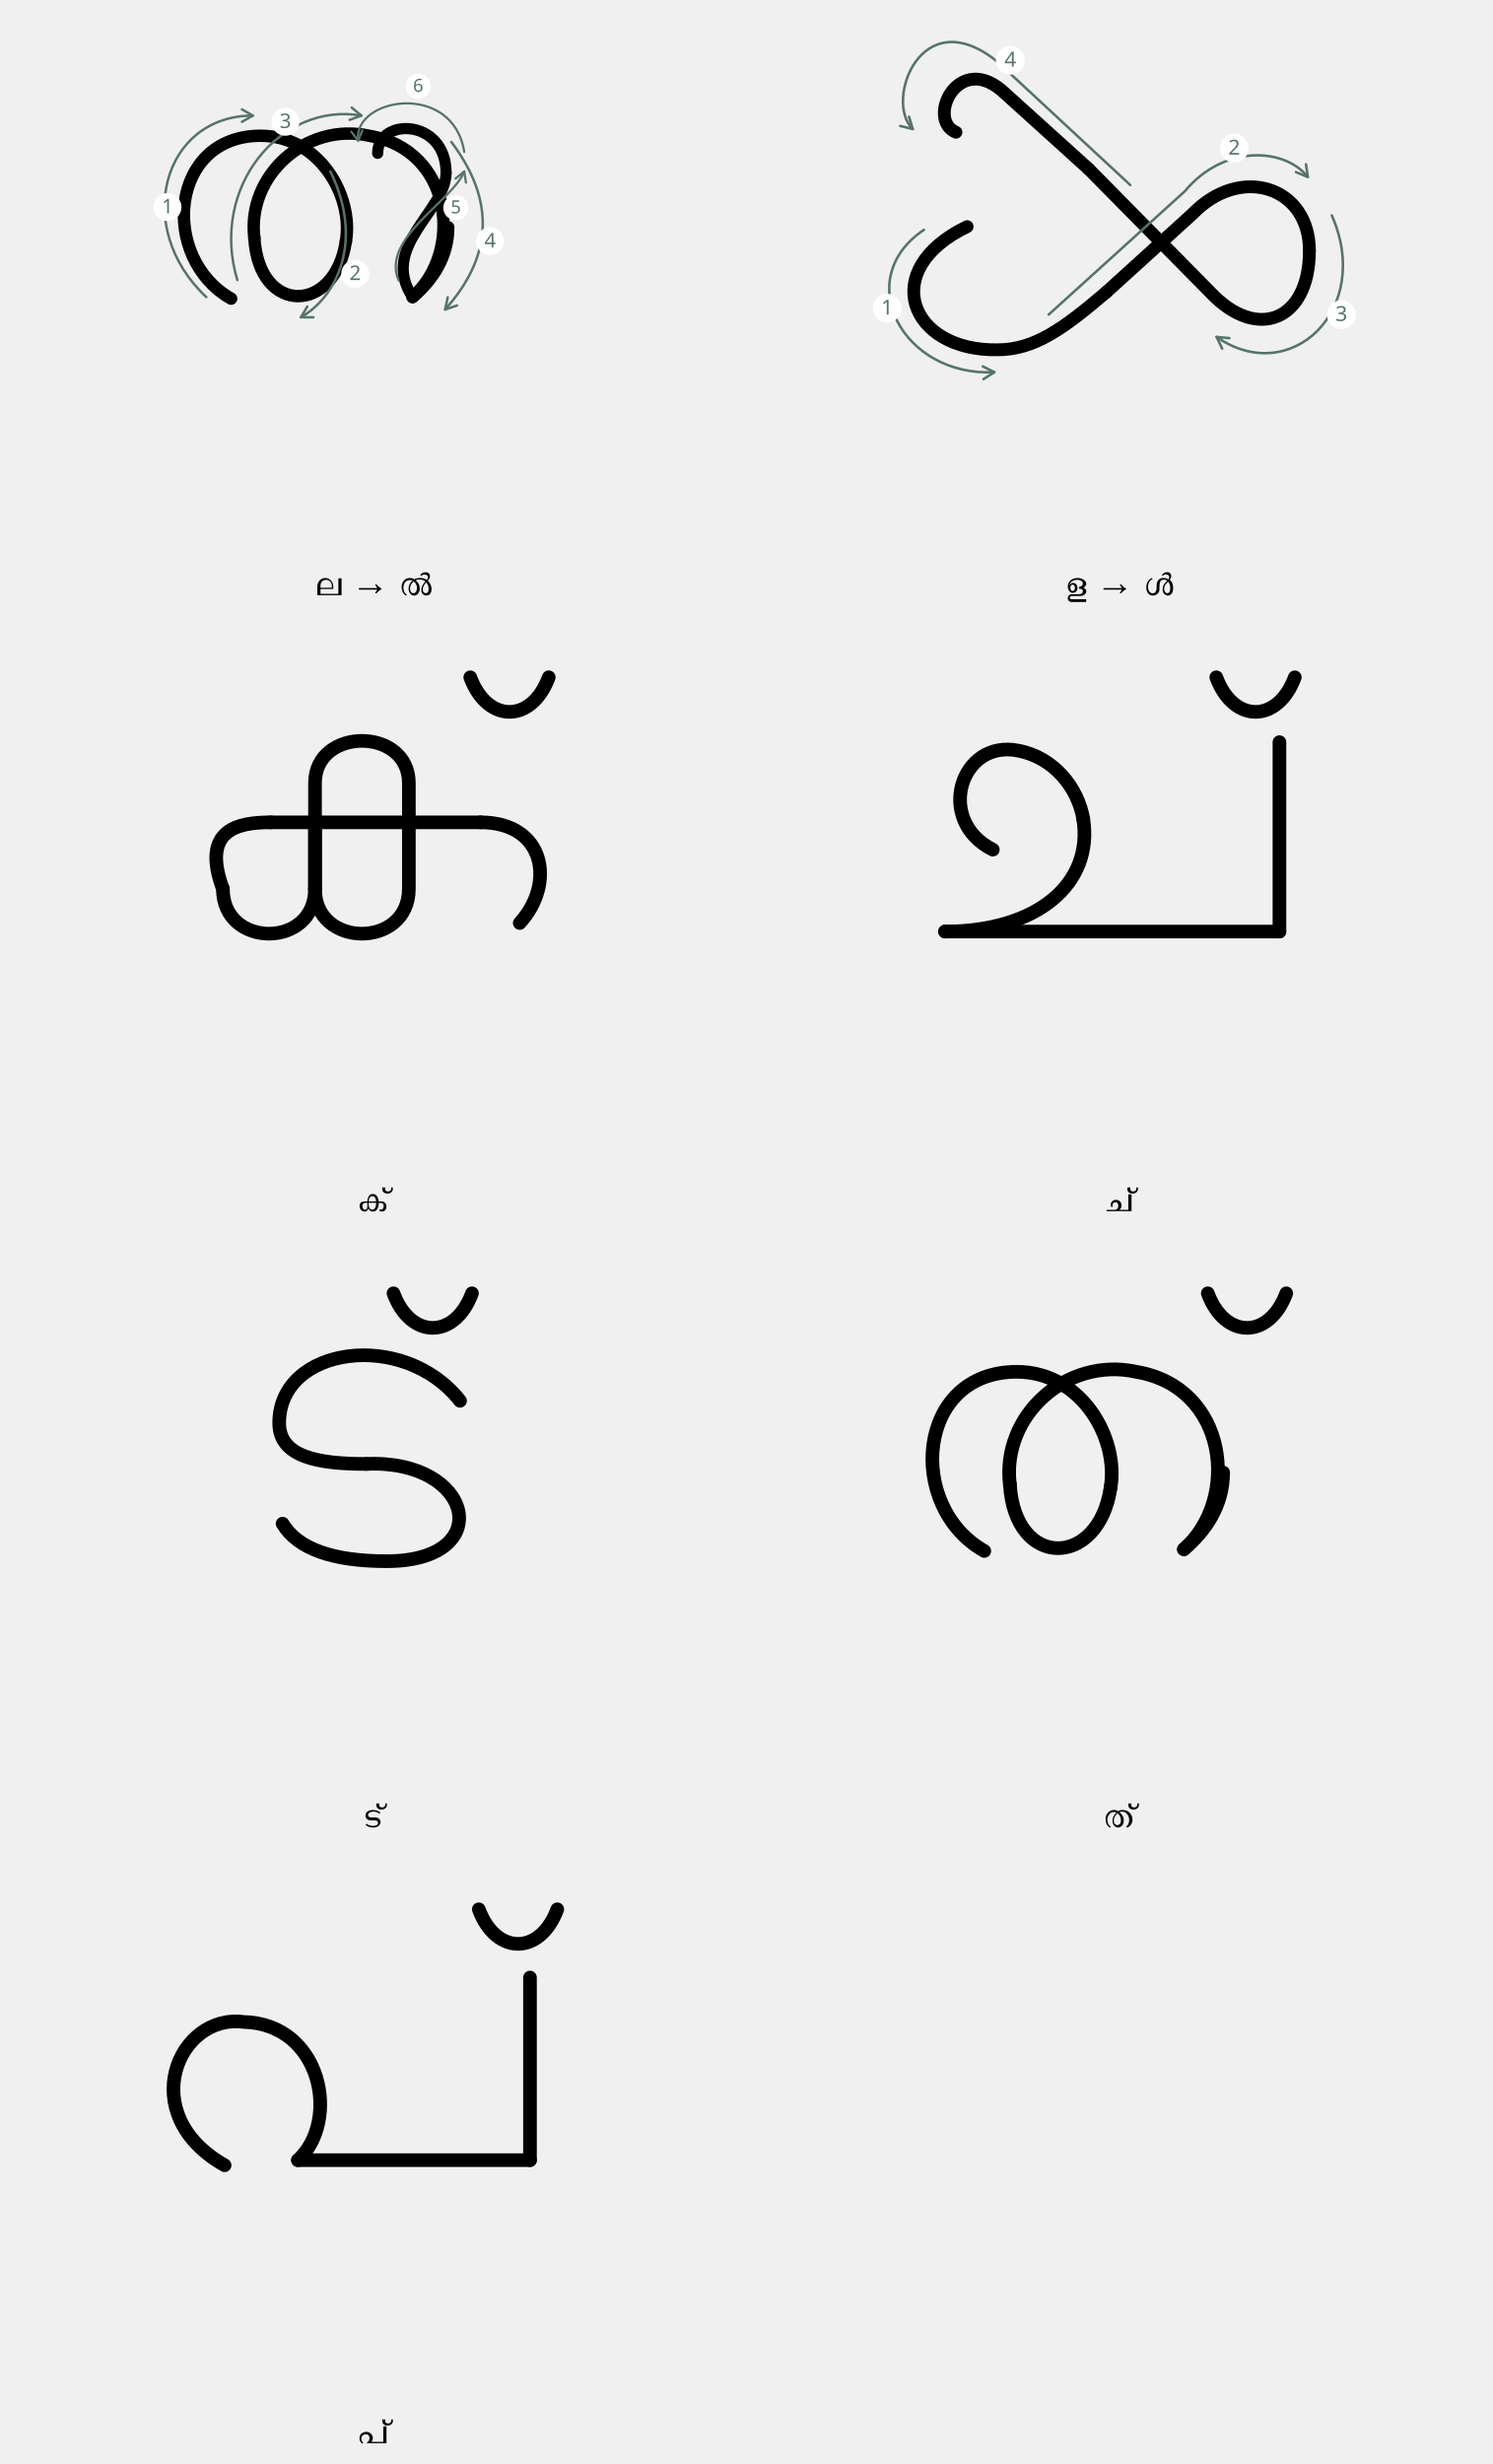
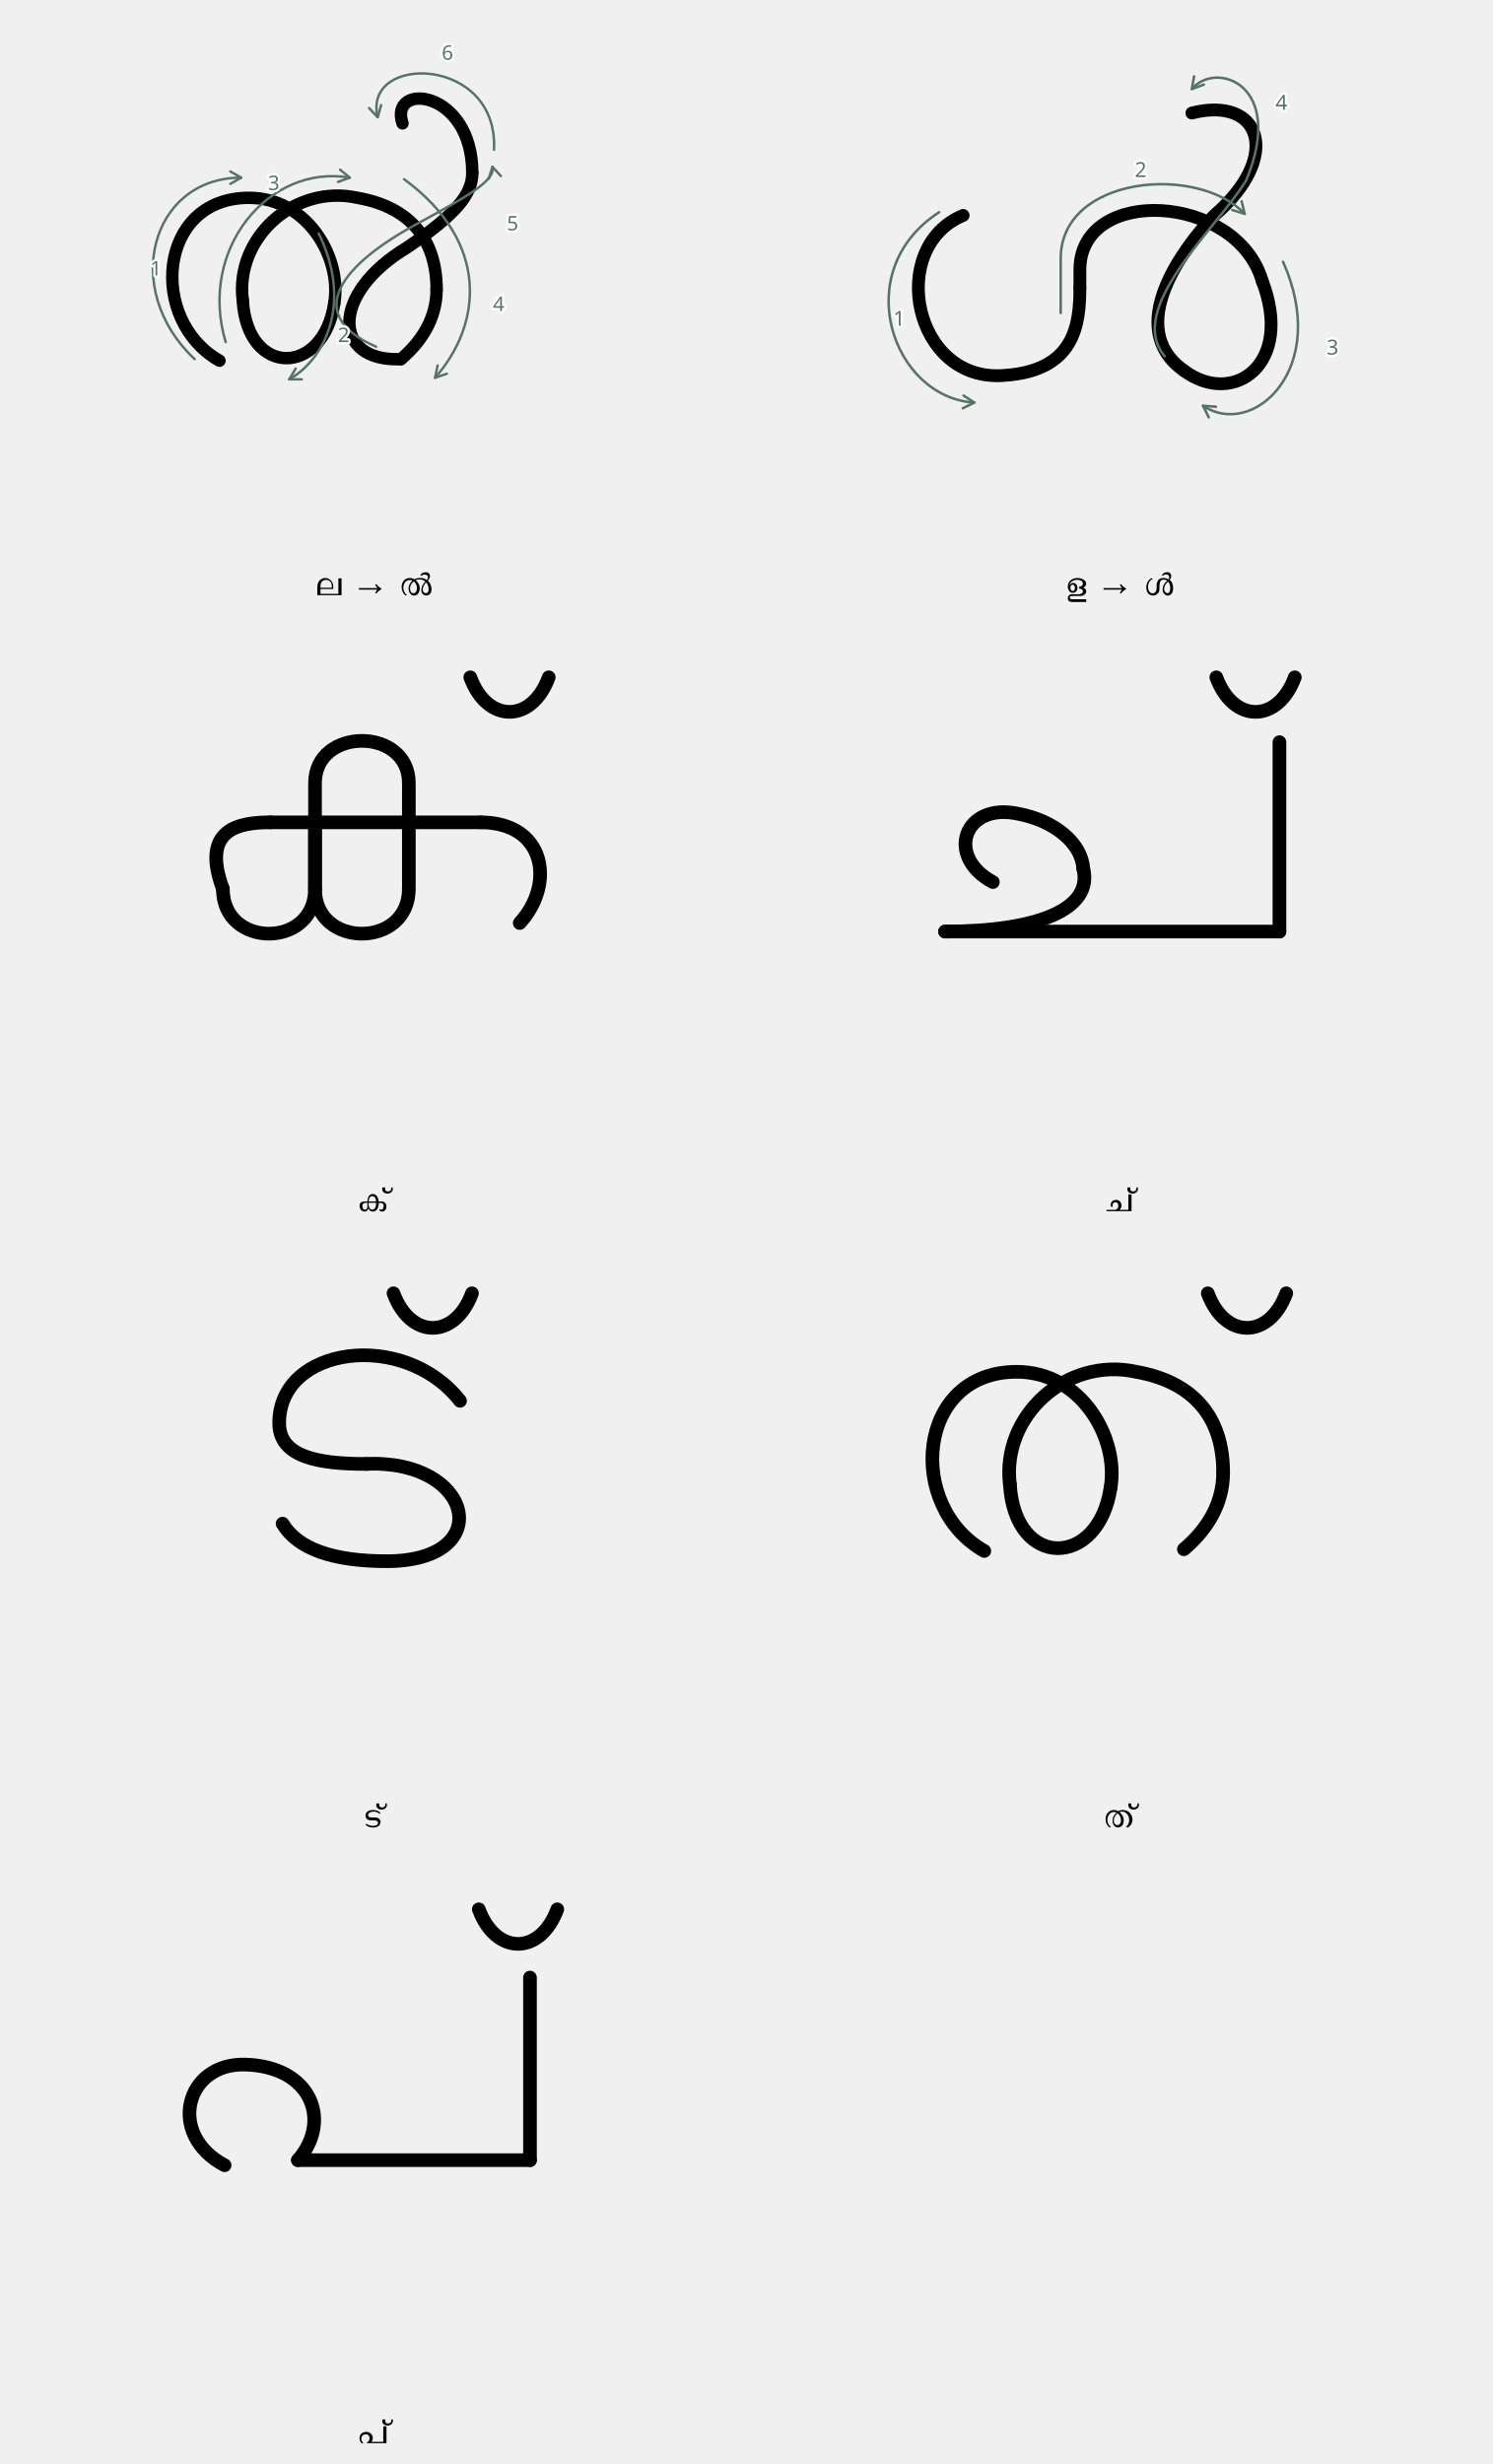
<svg xmlns="http://www.w3.org/2000/svg" viewBox="0 0 860 1420" role="img" aria-label="Malayalam writing symbols, Moag PDF page 43">
-   <g transform="translate(96.553 55) scale(0.893939)">
+   <g transform="translate(89.8485 90.7576) scale(0.893939)">
    <g data-symbol="chillu-l">
      <g class="writing-ink" fill="none" stroke="currentColor" stroke-width="8" stroke-linecap="round" stroke-linejoin="round" style="stroke-width:var(--writing-stroke-width,8)">
        <path d="M41 131 C-5 105 1 26 60 26 C98 26 120 65 115 94" data-part="left arch" data-movement="1" />
        <path d="M115 94 C108 141 59 142 56 92" data-part="central loop down" data-movement="2" />
-         <path d="M56 92 C51 52 89 17 130 26 C184 35 191 101 158 130" data-part="central loop up and right arch" data-movement="3" />
-         <path d="M158 130 C171 119 181 104 181 85" data-part="right descent" data-movement="4" />
-         <path d="M0 0 C-24 -36 24 -62 24 -89" data-part="tail ascent" transform="translate(158 130) scale(0.9)" data-movement="5" />
-         <path d="M24 -89 C24 -128 -25 -129 -25 -103" data-part="tail curl" transform="translate(158 130) scale(0.9)" data-movement="6" />
+         <path d="M56 92 C51 52 89 17 130 26 C164 32 181 53 181 85" data-part="central loop up and right arch" data-movement="3" />
+         <path d="M181 85 C181 104 171 119 158 130" data-part="right loop down" data-movement="4" />
+         <path d="M158 130 C114 132 112 88 162 58 C193 37 204 24 204 10" data-part="tail ascent" data-movement="5" />
+         <path d="M204 10 C204 -44 150 -49 159 -22" data-part="raised curl" data-movement="6" />
      </g>
      <g class="writing-guides" fill="none" stroke="#557467" stroke-width="1.6" stroke-linecap="round" stroke-linejoin="round" style="stroke:var(--writing-guide-ink,#557467)">
        <defs>
          <marker id="chillu-l-arrow" markerUnits="userSpaceOnUse" viewBox="0 0 10 10" refX="8" refY="5" markerWidth="10" markerHeight="10" orient="auto">
            <path d="M1 1 L8 5 L1 9" fill="none" stroke="#557467" stroke-width="1.6" style="stroke:var(--writing-guide-ink,#557467)" />
          </marker>
        </defs>
        <g data-movement="1">
          <path d="M25 130 C-23 85 -3 13 55 13" marker-end="url(#chillu-l-arrow)" />
        </g>
        <g data-movement="2">
          <path d="M105 49 C127 94 109 130 86 143" marker-end="url(#chillu-l-arrow)" />
        </g>
        <g data-movement="3">
          <path d="M45 119 C27 59 73 4 125 13" marker-end="url(#chillu-l-arrow)" />
        </g>
        <g data-movement="4">
-           <path d="M183 30 C217 75 203 111 179 138" marker-end="url(#chillu-l-arrow)" />
-         </g>
-         <g transform="translate(158 130) scale(0.9)" data-movement="5">
-           <path d="M-10 -12 C-23 -42 29 -69 37 -90" marker-end="url(#chillu-l-arrow)" />
-         </g>
-         <g transform="translate(158 130) scale(0.9)" data-movement="6">
-           <path d="M37 -104 C29 -155 -43 -143 -39 -112" marker-end="url(#chillu-l-arrow)" />
+           <path d="M160 14 C216 55 210 108 180 142" marker-end="url(#chillu-l-arrow)" />
+         </g>
+         <g data-movement="5">
+           <path d="M142 122 C94 101 120 69 168 43 C201 25 219 15 217 6" marker-end="url(#chillu-l-arrow)" />
+         </g>
+         <g data-movement="6">
+           <path d="M218 -5 C221 -66 133 -67 143 -26" marker-end="url(#chillu-l-arrow)" />
        </g>
      </g>
      <g class="writing-labels" font-family="sans-serif" font-size="13" text-anchor="middle" fill="#557467" style="fill:var(--writing-guide-ink,#557467)">
        <g data-movement="1">
-           <circle cx="0" cy="72" r="9" fill="#fff" style="fill:var(--writing-background,#fff)" />
-           <text x="0" y="76">1</text>
-         </g>
-         <g data-movement="2">
-           <circle cx="121" cy="115" r="9" fill="#fff" style="fill:var(--writing-background,#fff)" />
-           <text x="121" y="119">2</text>
-         </g>
-         <g data-movement="3">
-           <circle cx="76" cy="17" r="9" fill="#fff" style="fill:var(--writing-background,#fff)" />
-           <text x="76" y="21">3</text>
-         </g>
-         <g data-movement="4">
-           <circle cx="208" cy="94" r="9" fill="#fff" style="fill:var(--writing-background,#fff)" />
-           <text x="208" y="98">4</text>
-         </g>
-         <g transform="translate(158 130) scale(0.9)" data-movement="5">
-           <circle cx="31" cy="-64" r="9" fill="#fff" style="fill:var(--writing-background,#fff)" />
-           <text x="31" y="-60">5</text>
-         </g>
-         <g transform="translate(158 130) scale(0.9)" data-movement="6">
-           <circle cx="4" cy="-151" r="9" fill="#fff" style="fill:var(--writing-background,#fff)" />
-           <text x="4" y="-147">6</text>
+           <text x="0" y="76" paint-order="stroke fill" stroke="#fff" stroke-width="3" stroke-linejoin="round" style="stroke:var(--writing-background,#fff)">1</text>
+         </g>
+         <g data-movement="2">
+           <text x="121" y="119" paint-order="stroke fill" stroke="#fff" stroke-width="3" stroke-linejoin="round" style="stroke:var(--writing-background,#fff)">2</text>
+         </g>
+         <g data-movement="3">
+           <text x="76" y="21" paint-order="stroke fill" stroke="#fff" stroke-width="3" stroke-linejoin="round" style="stroke:var(--writing-background,#fff)">3</text>
+         </g>
+         <g data-movement="4">
+           <text x="221" y="99" paint-order="stroke fill" stroke="#fff" stroke-width="3" stroke-linejoin="round" style="stroke:var(--writing-background,#fff)">4</text>
+         </g>
+         <g data-movement="5">
+           <text x="230" y="47" paint-order="stroke fill" stroke="#fff" stroke-width="3" stroke-linejoin="round" style="stroke:var(--writing-background,#fff)">5</text>
+         </g>
+         <g data-movement="6">
+           <text x="188" y="-63" paint-order="stroke fill" stroke="#fff" stroke-width="3" stroke-linejoin="round" style="stroke:var(--writing-background,#fff)">6</text>
        </g>
      </g>
    </g>
  </g>
  <text x="215.0" y="343" font-size="22" text-anchor="middle">ല → ൽ</text>
-   <g transform="translate(511.328 55) scale(0.921875)">
+   <g transform="translate(518.242 91.875) scale(0.921875)">
    <g data-symbol="chillu-ll">
      <g class="writing-ink" fill="none" stroke="currentColor" stroke-width="8" stroke-linecap="round" stroke-linejoin="round" style="stroke-width:var(--writing-stroke-width,8)">
-         <path d="M50 82 C-6 109 14 160 69 159 C92 159 110 146 137 123" data-part="left bowl" data-movement="1" />
-         <path d="M137 123 L191 74 C221 43 264 57 264 97" data-part="diagonal ascent" data-movement="2" />
-         <path d="M264 97 C264 141 231 154 202 123 L126 46" data-part="right bowl" data-movement="3" />
-         <path d="M126 46 L74 -1 C45 -29 24 15 43 23" data-part="upper left curl" data-movement="4" />
+         <path d="M40 35 C-8 55 9 140 66 135 C110 132 113 103 113 80" data-part="left bowl" data-movement="1" />
+         <path d="M113 80 V69 C113 16 211 21 227 76" data-part="middle ascent and right arch" data-movement="2" />
+         <path d="M227 76 C247 128 209 155 178 132" data-part="right loop down" data-movement="3" />
+         <path d="M178 132 C140 105 178 55 197 35 C240 -2 226 -40 183 -29" data-part="inner loop and raised curl" data-movement="4" />
      </g>
      <g class="writing-guides" fill="none" stroke="#557467" stroke-width="1.6" stroke-linecap="round" stroke-linejoin="round" style="stroke:var(--writing-guide-ink,#557467)">
        <defs>
          <marker id="chillu-ll-arrow" markerUnits="userSpaceOnUse" viewBox="0 0 10 10" refX="8" refY="5" markerWidth="10" markerHeight="10" orient="auto">
            <path d="M1 1 L8 5 L1 9" fill="none" stroke="#557467" stroke-width="1.6" style="stroke:var(--writing-guide-ink,#557467)" />
          </marker>
        </defs>
        <g data-movement="1">
-           <path d="M23 84 C-23 115 10 176 67 173" marker-end="url(#chillu-ll-arrow)" />
-         </g>
-         <g data-movement="2">
-           <path d="M101 137 L186 60 C211 30 249 33 263 51" marker-end="url(#chillu-ll-arrow)" />
-         </g>
-         <g data-movement="3">
-           <path d="M278 75 C304 134 252 183 206 151" marker-end="url(#chillu-ll-arrow)" />
-         </g>
-         <g data-movement="4">
-           <path d="M152 56 L69 -21 C21 -60 -2 4 16 21" marker-end="url(#chillu-ll-arrow)" />
+           <path d="M25 33 C-32 70 -4 149 47 152" marker-end="url(#chillu-ll-arrow)" />
+         </g>
+         <g data-movement="2">
+           <path d="M101 96 V62 C101 10 187 3 216 34" marker-end="url(#chillu-ll-arrow)" />
+         </g>
+         <g data-movement="3">
+           <path d="M240 64 C270 131 221 175 190 154" marker-end="url(#chillu-ll-arrow)" />
+         </g>
+         <g data-movement="4">
+           <path d="M166 123 C141 93 199 43 217 13 C242 -47 198 -62 183 -44" marker-end="url(#chillu-ll-arrow)" />
        </g>
      </g>
      <g class="writing-labels" font-family="sans-serif" font-size="13" text-anchor="middle" fill="#557467" style="fill:var(--writing-guide-ink,#557467)">
        <g data-movement="1">
-           <circle cx="0" cy="133" r="9" fill="#fff" style="fill:var(--writing-background,#fff)" />
-           <text x="0" y="137">1</text>
-         </g>
-         <g data-movement="2">
-           <circle cx="217" cy="33" r="9" fill="#fff" style="fill:var(--writing-background,#fff)" />
-           <text x="217" y="37">2</text>
-         </g>
-         <g data-movement="3">
-           <circle cx="284" cy="137" r="9" fill="#fff" style="fill:var(--writing-background,#fff)" />
-           <text x="284" y="141">3</text>
-         </g>
-         <g data-movement="4">
-           <circle cx="77" cy="-22" r="9" fill="#fff" style="fill:var(--writing-background,#fff)" />
-           <text x="77" y="-18">4</text>
+           <text x="0" y="104" paint-order="stroke fill" stroke="#fff" stroke-width="3" stroke-linejoin="round" style="stroke:var(--writing-background,#fff)">1</text>
+         </g>
+         <g data-movement="2">
+           <text x="151" y="11" paint-order="stroke fill" stroke="#fff" stroke-width="3" stroke-linejoin="round" style="stroke:var(--writing-background,#fff)">2</text>
+         </g>
+         <g data-movement="3">
+           <text x="271" y="122" paint-order="stroke fill" stroke="#fff" stroke-width="3" stroke-linejoin="round" style="stroke:var(--writing-background,#fff)">3</text>
+         </g>
+         <g data-movement="4">
+           <text x="239" y="-31" paint-order="stroke fill" stroke="#fff" stroke-width="3" stroke-linejoin="round" style="stroke:var(--writing-background,#fff)">4</text>
        </g>
      </g>
    </g>
  </g>
  <text x="645.0" y="343" font-size="22" text-anchor="middle">ള → ൾ</text>
  <g transform="translate(92.0833 410) scale(0.983333)">
    <g data-symbol="bare-ka">
      <g class="writing-ink" fill="none" stroke="currentColor" stroke-width="8" stroke-linecap="round" stroke-linejoin="round" style="stroke-width:var(--writing-stroke-width,8)">
        <path d="M91 65 V42 C91 9 146 9 146 42 V65" data-part="top arch" transform="translate(0 0) scale(1)" />
        <path d="M146 65 V104 C146 139 91 139 91 104" data-part="right bowl return" transform="translate(0 0) scale(1)" />
        <path d="M91 104 V65" data-part="middle ascent" transform="translate(0 0) scale(1)" />
        <path d="M91 65 V104 C91 139 37 139 37 104" data-part="left bowl return" transform="translate(0 0) scale(1)" />
        <path d="M37 104 C24 69 46 65 65 65" data-part="left arch" transform="translate(0 0) scale(1)" />
        <path d="M65 65 H188" data-part="crossbar" transform="translate(0 0) scale(1)" />
        <path d="M188 65 C226 65 232 101 211 124" data-part="right end" transform="translate(0 0) scale(1)" />
        <path d="M12 4 C22 31 48 31 58 4" data-part="virama" transform="translate(170 -24) scale(1)" />
      </g>
      <g class="writing-guides" fill="none" stroke="#557467" stroke-width="1.6" stroke-linecap="round" stroke-linejoin="round" style="stroke:var(--writing-guide-ink,#557467)">
        <defs>
          <marker id="bare-ka-arrow" markerUnits="userSpaceOnUse" viewBox="0 0 10 10" refX="8" refY="5" markerWidth="10" markerHeight="10" orient="auto">
            <path d="M1 1 L8 5 L1 9" fill="none" stroke="#557467" stroke-width="1.6" style="stroke:var(--writing-guide-ink,#557467)" />
          </marker>
        </defs>
      </g>
      <g class="writing-labels" font-family="sans-serif" font-size="13" text-anchor="middle" fill="#557467" style="fill:var(--writing-guide-ink,#557467)" />
    </g>
  </g>
  <text x="215.0" y="698" font-size="22" text-anchor="middle">ക്</text>
  <g transform="translate(522.083 410) scale(0.983333)">
    <g data-symbol="bare-cha">
      <g class="writing-ink" fill="none" stroke="currentColor" stroke-width="8" stroke-linecap="round" stroke-linejoin="round" style="stroke-width:var(--writing-stroke-width,8)">
-         <path d="M51 81 C17 64 32 16 66 23 C87 27 101 45 104 63" data-part="upper curl" transform="translate(0 0) scale(1)" />
-         <path d="M104 63 C110 101 77 129 23 129" data-part="curl and leftward baseline" transform="translate(0 0) scale(1)" />
+         <path d="M51 100 C23 85 34 53 66 60 C87 64 103 77 104 92" data-part="upper curl" transform="translate(0 0) scale(1)" />
+         <path d="M104 92 C110 116 77 129 23 129" data-part="curl and leftward baseline" transform="translate(0 0) scale(1)" />
        <path d="M23 129 H219" data-part="baseline" transform="translate(0 0) scale(1)" />
        <path d="M219 129 V18" data-part="right ascent" transform="translate(0 0) scale(1)" />
        <path d="M12 4 C22 31 48 31 58 4" data-part="virama" transform="translate(170 -24) scale(1)" />
      </g>
      <g class="writing-guides" fill="none" stroke="#557467" stroke-width="1.6" stroke-linecap="round" stroke-linejoin="round" style="stroke:var(--writing-guide-ink,#557467)">
        <defs>
          <marker id="bare-cha-arrow" markerUnits="userSpaceOnUse" viewBox="0 0 10 10" refX="8" refY="5" markerWidth="10" markerHeight="10" orient="auto">
            <path d="M1 1 L8 5 L1 9" fill="none" stroke="#557467" stroke-width="1.6" style="stroke:var(--writing-guide-ink,#557467)" />
          </marker>
        </defs>
      </g>
      <g class="writing-labels" font-family="sans-serif" font-size="13" text-anchor="middle" fill="#557467" style="fill:var(--writing-guide-ink,#557467)" />
    </g>
  </g>
  <text x="645.0" y="698" font-size="22" text-anchor="middle">ച്</text>
  <g transform="translate(136.333 765) scale(0.983333)">
    <g data-symbol="bare-tta">
      <g class="writing-ink" fill="none" stroke="currentColor" stroke-width="8" stroke-linecap="round" stroke-linejoin="round" style="stroke-width:var(--writing-stroke-width,8)">
        <path d="M131 43 C98 1 25 11 25 56 C25 76 48 80 76 80" data-part="upper curl" transform="translate(0 0) scale(1)" />
        <path d="M76 80 C139 77 153 137 88 137 C57 137 36 130 27 115" data-part="lower curl" transform="translate(0 0) scale(1)" />
        <path d="M12 4 C22 31 48 31 58 4" data-part="virama" transform="translate(80 -24) scale(1)" />
      </g>
      <g class="writing-guides" fill="none" stroke="#557467" stroke-width="1.6" stroke-linecap="round" stroke-linejoin="round" style="stroke:var(--writing-guide-ink,#557467)">
        <defs>
          <marker id="bare-tta-arrow" markerUnits="userSpaceOnUse" viewBox="0 0 10 10" refX="8" refY="5" markerWidth="10" markerHeight="10" orient="auto">
            <path d="M1 1 L8 5 L1 9" fill="none" stroke="#557467" stroke-width="1.6" style="stroke:var(--writing-guide-ink,#557467)" />
          </marker>
        </defs>
      </g>
      <g class="writing-labels" font-family="sans-serif" font-size="13" text-anchor="middle" fill="#557467" style="fill:var(--writing-guide-ink,#557467)" />
    </g>
  </g>
  <text x="215.0" y="1053" font-size="22" text-anchor="middle">ട്</text>
  <g transform="translate(527 765) scale(0.983333)">
    <g data-symbol="bare-tha">
      <g class="writing-ink" fill="none" stroke="currentColor" stroke-width="8" stroke-linecap="round" stroke-linejoin="round" style="stroke-width:var(--writing-stroke-width,8)">
        <path d="M41 131 C-5 105 1 26 60 26 C98 26 120 65 115 94" data-part="left arch" transform="translate(0 0) scale(1)" />
        <path d="M115 94 C108 141 59 142 56 92" data-part="central loop down" transform="translate(0 0) scale(1)" />
-         <path d="M56 92 C51 52 89 17 130 26 C184 35 191 101 158 130" data-part="central loop up and right arch" transform="translate(0 0) scale(1)" />
-         <path d="M158 130 C171 119 181 104 181 85" data-part="right descent" transform="translate(0 0) scale(1)" />
+         <path d="M56 92 C51 52 89 17 130 26 C164 32 181 53 181 85" data-part="central loop up and right arch" transform="translate(0 0) scale(1)" />
+         <path d="M181 85 C181 104 171 119 158 130" data-part="right descent" transform="translate(0 0) scale(1)" />
        <path d="M12 4 C22 31 48 31 58 4" data-part="virama" transform="translate(160 -24) scale(1)" />
      </g>
      <g class="writing-guides" fill="none" stroke="#557467" stroke-width="1.6" stroke-linecap="round" stroke-linejoin="round" style="stroke:var(--writing-guide-ink,#557467)">
        <defs>
          <marker id="bare-tha-arrow" markerUnits="userSpaceOnUse" viewBox="0 0 10 10" refX="8" refY="5" markerWidth="10" markerHeight="10" orient="auto">
            <path d="M1 1 L8 5 L1 9" fill="none" stroke="#557467" stroke-width="1.6" style="stroke:var(--writing-guide-ink,#557467)" />
          </marker>
        </defs>
      </g>
      <g class="writing-labels" font-family="sans-serif" font-size="13" text-anchor="middle" fill="#557467" style="fill:var(--writing-guide-ink,#557467)" />
    </g>
  </g>
  <text x="645.0" y="1053" font-size="22" text-anchor="middle">ത്</text>
  <g transform="translate(87.1667 1120) scale(0.983333)">
    <g data-symbol="bare-pa">
      <g class="writing-ink" fill="none" stroke="currentColor" stroke-width="8" stroke-linecap="round" stroke-linejoin="round" style="stroke-width:var(--writing-stroke-width,8)">
-         <path d="M43 130 C-10 100 16 41 54 46 C100 47 111 104 86 127" data-part="left curl" transform="translate(0 0) scale(1)" />
+         <path d="M43 130 C9 112 20 70 55 71 C94 72 106 104 86 127" data-part="left curl" transform="translate(0 0) scale(1)" />
        <path d="M86 127 H222" data-part="baseline" transform="translate(0 0) scale(1)" />
        <path d="M222 127 V20" data-part="right ascent" transform="translate(0 0) scale(1)" />
        <path d="M12 4 C22 31 48 31 58 4" data-part="virama" transform="translate(180 -24) scale(1)" />
      </g>
      <g class="writing-guides" fill="none" stroke="#557467" stroke-width="1.6" stroke-linecap="round" stroke-linejoin="round" style="stroke:var(--writing-guide-ink,#557467)">
        <defs>
          <marker id="bare-pa-arrow" markerUnits="userSpaceOnUse" viewBox="0 0 10 10" refX="8" refY="5" markerWidth="10" markerHeight="10" orient="auto">
            <path d="M1 1 L8 5 L1 9" fill="none" stroke="#557467" stroke-width="1.6" style="stroke:var(--writing-guide-ink,#557467)" />
          </marker>
        </defs>
      </g>
      <g class="writing-labels" font-family="sans-serif" font-size="13" text-anchor="middle" fill="#557467" style="fill:var(--writing-guide-ink,#557467)" />
    </g>
  </g>
  <text x="215.0" y="1408" font-size="22" text-anchor="middle">പ്</text>
</svg>
